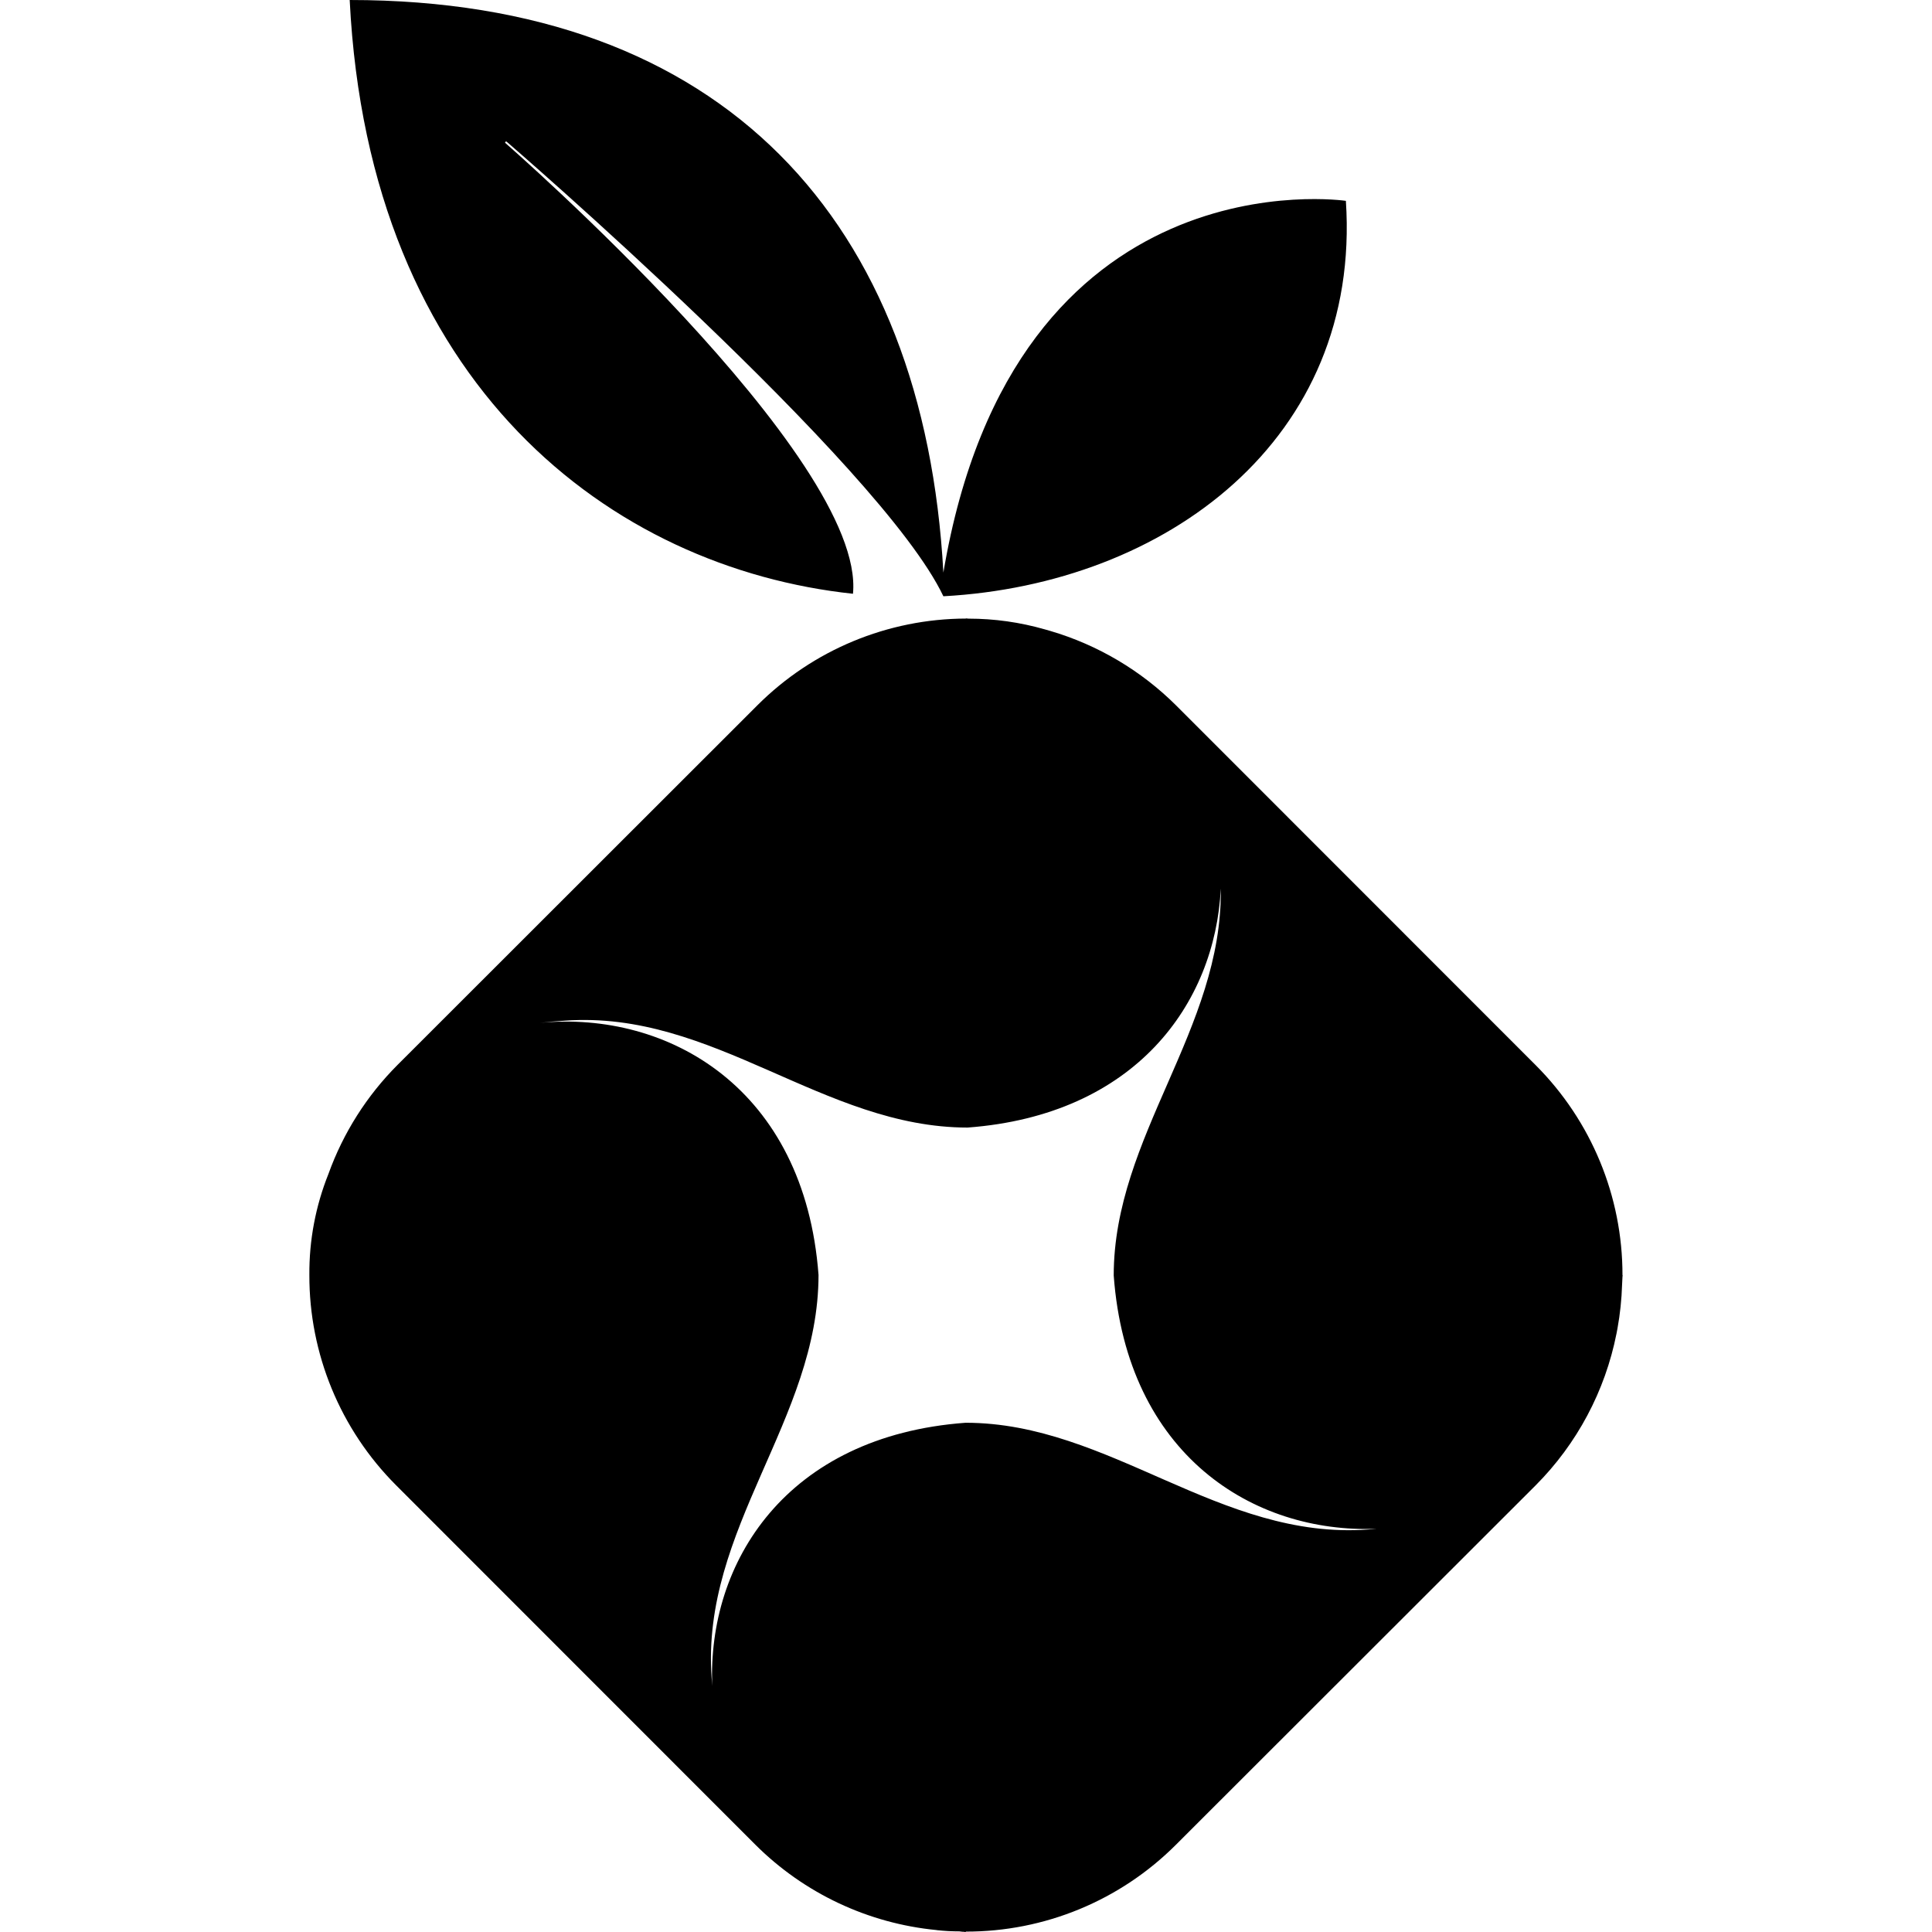
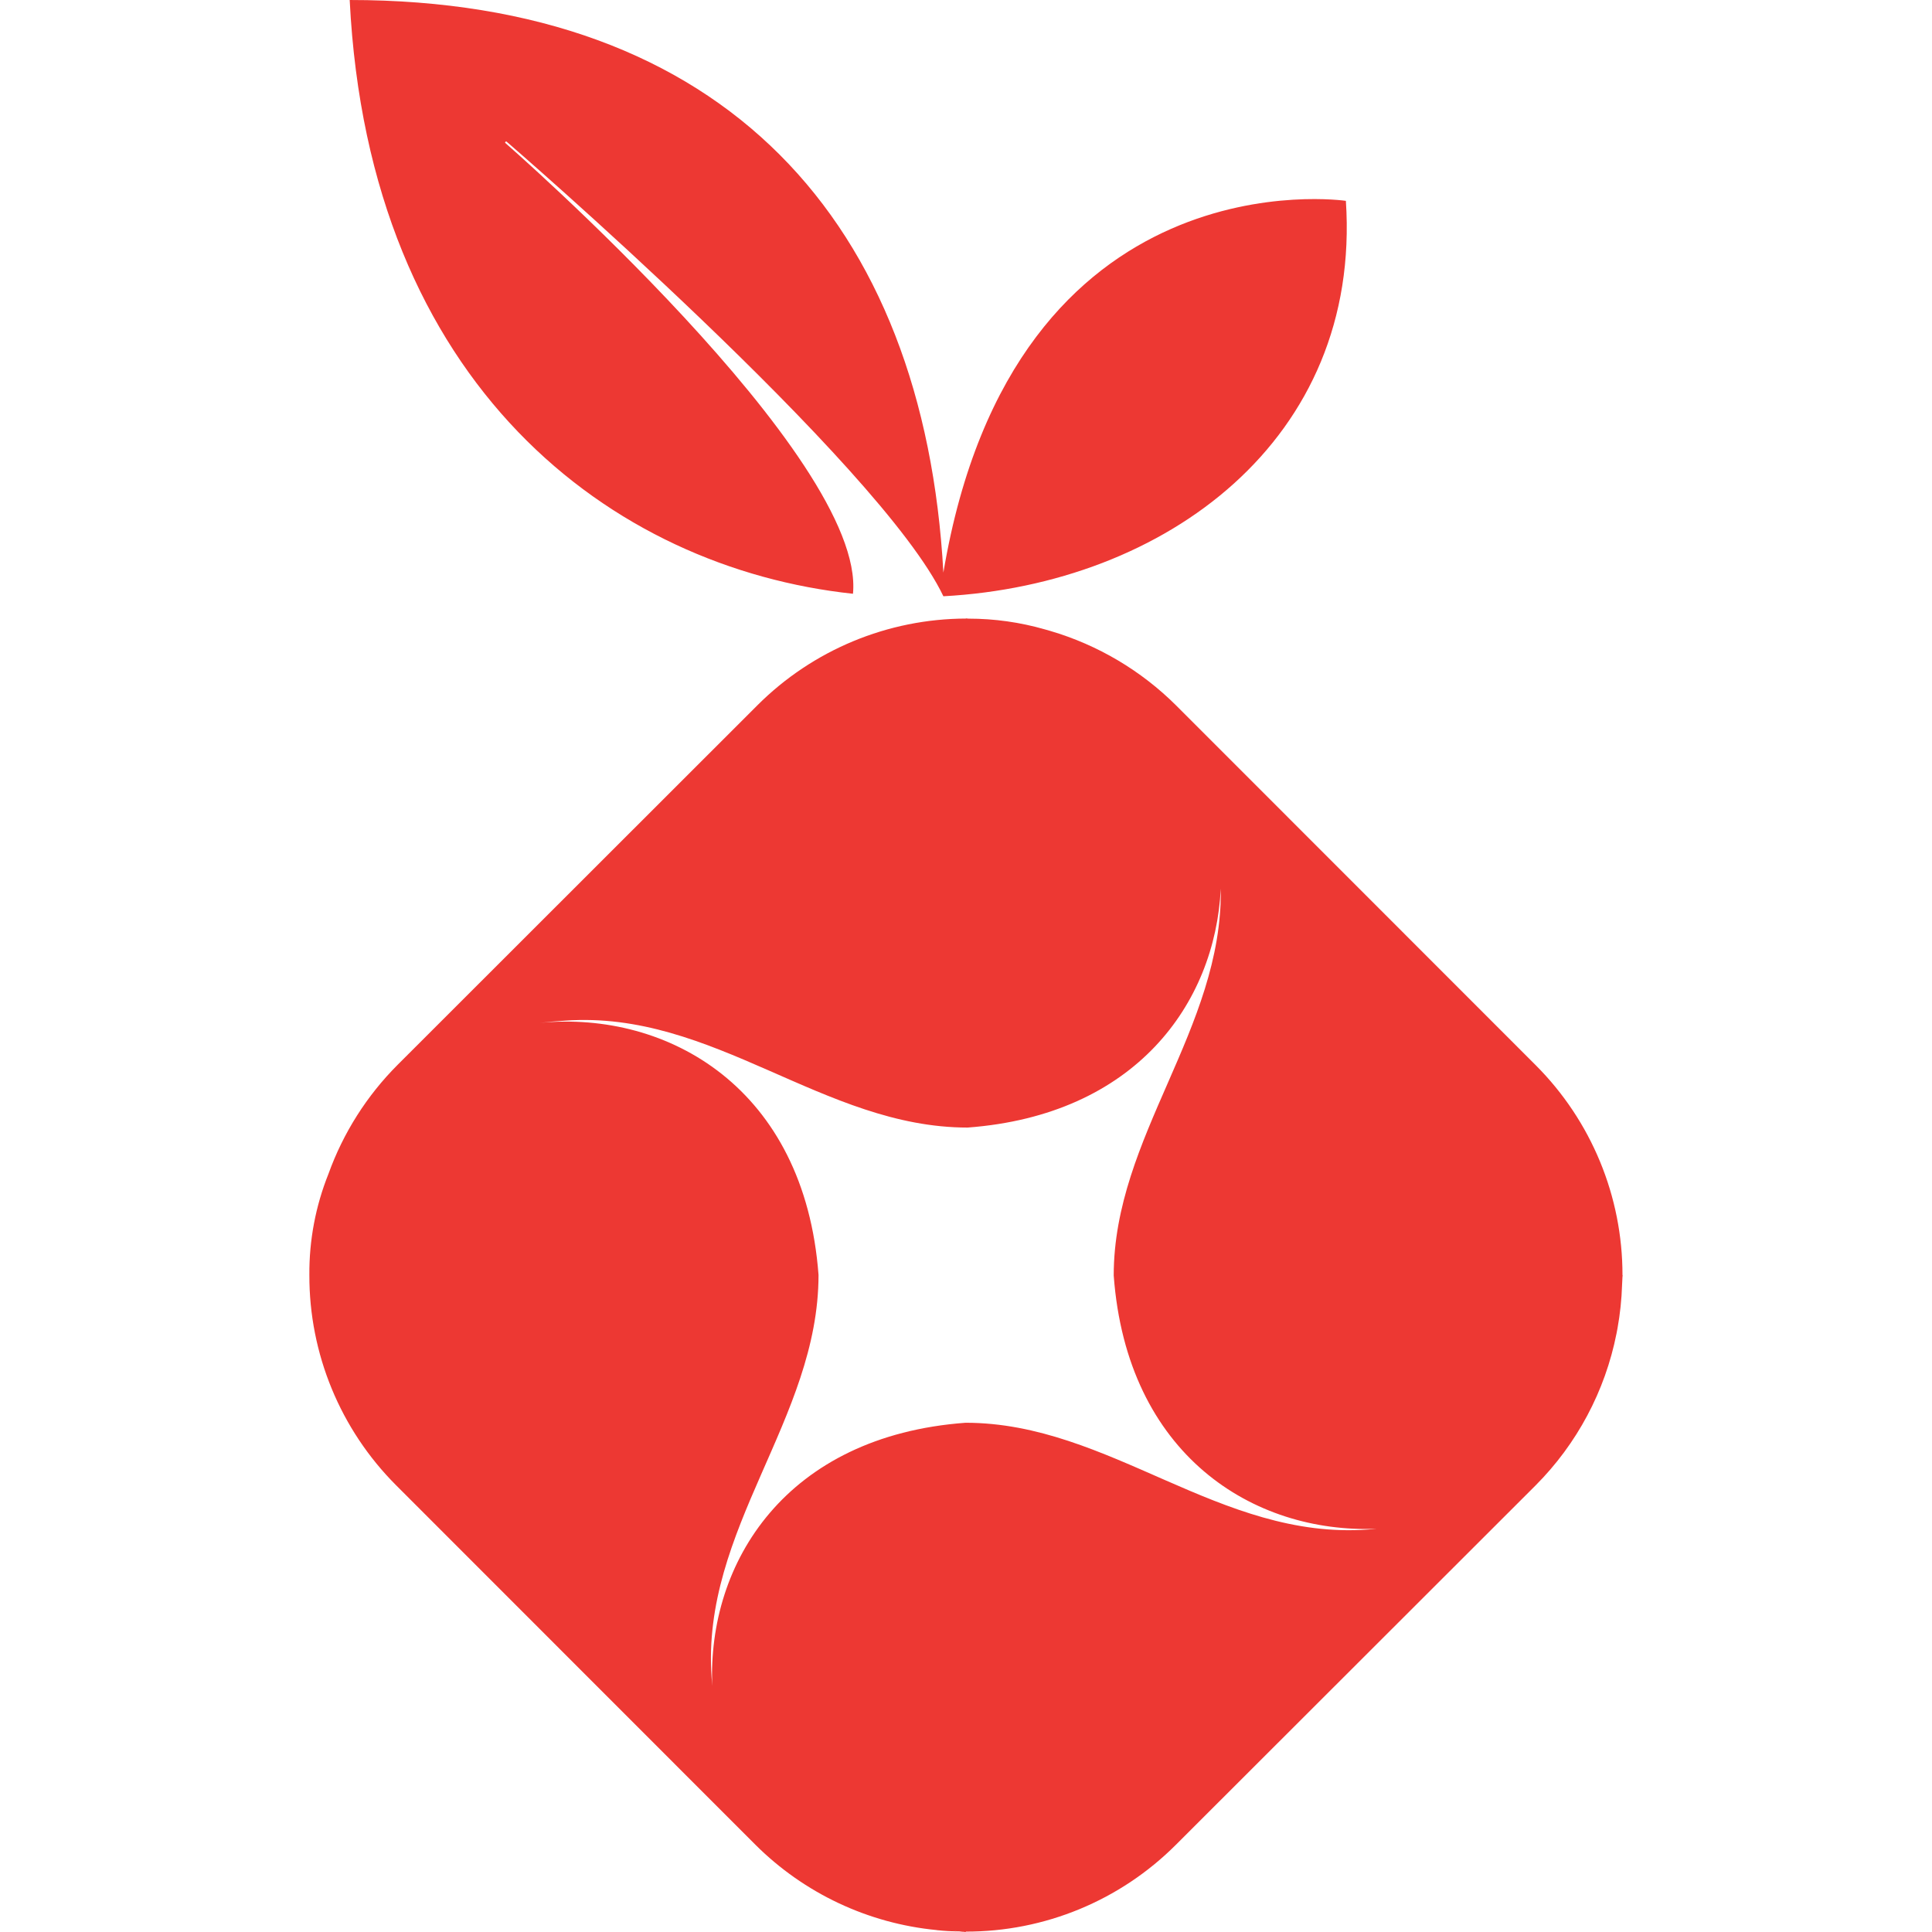
<svg xmlns="http://www.w3.org/2000/svg" role="img" viewBox="0 0 24 24">
-   <path d="M4.344 0c.238 4.792 3.256 7.056 6.252 7.376.165-1.692-4.319-5.6-4.319-5.6-.008-.011.009-.025.019-.014 0 0 4.648 4.01 5.423 5.645 2.762-.15 5.196-1.947 5-4.912 0 0-4.12-.613-5 4.618C11.48 2.753 8.993 0 4.344 0zM12 7.682v.002a3.68 3.68 0 0 0-2.591 1.077L4.94 13.227a3.683 3.683 0 0 0-.86 1.356 3.31 3.31 0 0 0-.237 1.255A3.681 3.681 0 0 0 4.92 18.45l4.464 4.466a3.69 3.69 0 0 0 2.251 1.06l.002.001c.093.01.187.015.28.017l-.1-.008c.06.003.117.009.177.009l-.077-.001L12 24l-.004-.005a3.68 3.68 0 0 0 2.61-1.077l4.469-4.465a3.683 3.683 0 0 0 1.006-1.888l.012-.063a3.682 3.682 0 0 0 .057-.541l.003-.061c0-.017.003-.05.004-.06h-.002a3.683 3.683 0 0 0-1.077-2.607l-4.466-4.468a3.694 3.694 0 0 0-1.564-.927l-.07-.02a3.43 3.43 0 0 0-.946-.133L12 7.682zm3.165 3.357c.023 1.748-1.33 3.078-1.33 4.806.164 2.227 1.733 3.207 3.266 3.146-.035.003-.068.007-.104.009-1.847.135-3.209-1.326-5.002-1.326-2.23.164-3.21 1.736-3.147 3.27l-.008-.104c-.133-1.847 1.328-3.21 1.328-5.002-.173-2.32-1.867-3.284-3.46-3.132.1-.011.203-.021.31-.027 1.847-.133 3.209 1.328 5.002 1.328 2.082-.155 3.074-1.536 3.145-2.968zM4.344 0c.238 4.792 3.256 7.056 6.252 7.376.165-1.692-4.319-5.6-4.319-5.6-.008-.011.009-.025.019-.014 0 0 4.648 4.01 5.423 5.645 2.762-.15 5.196-1.947 5-4.912 0 0-4.12-.613-5 4.618C11.48 2.753 8.993 0 4.344 0zM12 7.682v.002a3.68 3.68 0 0 0-2.591 1.077L4.94 13.227a3.683 3.683 0 0 0-.86 1.356 3.31 3.31 0 0 0-.237 1.255A3.681 3.681 0 0 0 4.92 18.45l4.464 4.466a3.69 3.69 0 0 0 2.251 1.06l.002.001c.093.01.187.015.28.017l-.1-.008c.06.003.117.009.177.009l-.077-.001L12 24l-.004-.005a3.68 3.68 0 0 0 2.61-1.077l4.469-4.465a3.683 3.683 0 0 0 1.006-1.888l.012-.063a3.682 3.682 0 0 0 .057-.541l.003-.061c0-.017.003-.05.004-.06h-.002a3.683 3.683 0 0 0-1.077-2.607l-4.466-4.468a3.694 3.694 0 0 0-1.564-.927l-.07-.02a3.43 3.43 0 0 0-.946-.133L12 7.682zm3.165 3.357c.023 1.748-1.33 3.078-1.33 4.806.164 2.227 1.733 3.207 3.266 3.146-.035.003-.068.007-.104.009-1.847.135-3.209-1.326-5.002-1.326-2.23.164-3.21 1.736-3.147 3.27l-.008-.104c-.133-1.847 1.328-3.21 1.328-5.002-.173-2.32-1.867-3.284-3.46-3.132.1-.011.203-.021.31-.027 1.847-.133 3.209 1.328 5.002 1.328 2.082-.155 3.074-1.536 3.145-2.968z" />
+   <path fill="#ED3833" d="M4.344 0c.238 4.792 3.256 7.056 6.252 7.376.165-1.692-4.319-5.6-4.319-5.6-.008-.011.009-.025.019-.014 0 0 4.648 4.01 5.423 5.645 2.762-.15 5.196-1.947 5-4.912 0 0-4.12-.613-5 4.618C11.48 2.753 8.993 0 4.344 0zM12 7.682v.002a3.68 3.68 0 0 0-2.591 1.077L4.94 13.227a3.683 3.683 0 0 0-.86 1.356 3.31 3.31 0 0 0-.237 1.255A3.681 3.681 0 0 0 4.92 18.45l4.464 4.466a3.69 3.69 0 0 0 2.251 1.06l.002.001c.093.01.187.015.28.017l-.1-.008c.06.003.117.009.177.009l-.077-.001L12 24l-.004-.005a3.68 3.68 0 0 0 2.61-1.077l4.469-4.465a3.683 3.683 0 0 0 1.006-1.888l.012-.063a3.682 3.682 0 0 0 .057-.541l.003-.061c0-.017.003-.05.004-.06h-.002a3.683 3.683 0 0 0-1.077-2.607l-4.466-4.468a3.694 3.694 0 0 0-1.564-.927l-.07-.02a3.43 3.43 0 0 0-.946-.133L12 7.682zm3.165 3.357c.023 1.748-1.33 3.078-1.33 4.806.164 2.227 1.733 3.207 3.266 3.146-.035.003-.068.007-.104.009-1.847.135-3.209-1.326-5.002-1.326-2.23.164-3.21 1.736-3.147 3.27l-.008-.104c-.133-1.847 1.328-3.21 1.328-5.002-.173-2.32-1.867-3.284-3.46-3.132.1-.011.203-.021.31-.027 1.847-.133 3.209 1.328 5.002 1.328 2.082-.155 3.074-1.536 3.145-2.968zM4.344 0c.238 4.792 3.256 7.056 6.252 7.376.165-1.692-4.319-5.6-4.319-5.6-.008-.011.009-.025.019-.014 0 0 4.648 4.01 5.423 5.645 2.762-.15 5.196-1.947 5-4.912 0 0-4.12-.613-5 4.618C11.48 2.753 8.993 0 4.344 0zM12 7.682v.002a3.68 3.68 0 0 0-2.591 1.077L4.94 13.227a3.683 3.683 0 0 0-.86 1.356 3.31 3.31 0 0 0-.237 1.255A3.681 3.681 0 0 0 4.92 18.45l4.464 4.466a3.69 3.69 0 0 0 2.251 1.06l.002.001c.093.01.187.015.28.017l-.1-.008c.06.003.117.009.177.009l-.077-.001L12 24l-.004-.005a3.68 3.68 0 0 0 2.61-1.077l4.469-4.465a3.683 3.683 0 0 0 1.006-1.888l.012-.063a3.682 3.682 0 0 0 .057-.541l.003-.061c0-.017.003-.05.004-.06h-.002a3.683 3.683 0 0 0-1.077-2.607l-4.466-4.468a3.694 3.694 0 0 0-1.564-.927l-.07-.02a3.43 3.43 0 0 0-.946-.133L12 7.682zm3.165 3.357c.023 1.748-1.33 3.078-1.33 4.806.164 2.227 1.733 3.207 3.266 3.146-.035.003-.068.007-.104.009-1.847.135-3.209-1.326-5.002-1.326-2.23.164-3.21 1.736-3.147 3.27l-.008-.104c-.133-1.847 1.328-3.21 1.328-5.002-.173-2.32-1.867-3.284-3.46-3.132.1-.011.203-.021.31-.027 1.847-.133 3.209 1.328 5.002 1.328 2.082-.155 3.074-1.536 3.145-2.968z" />
</svg>
